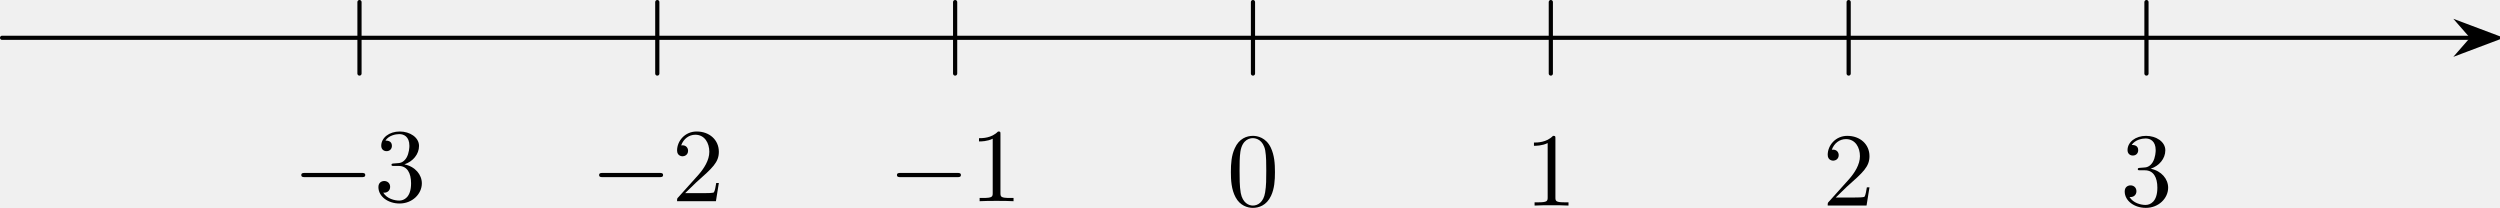
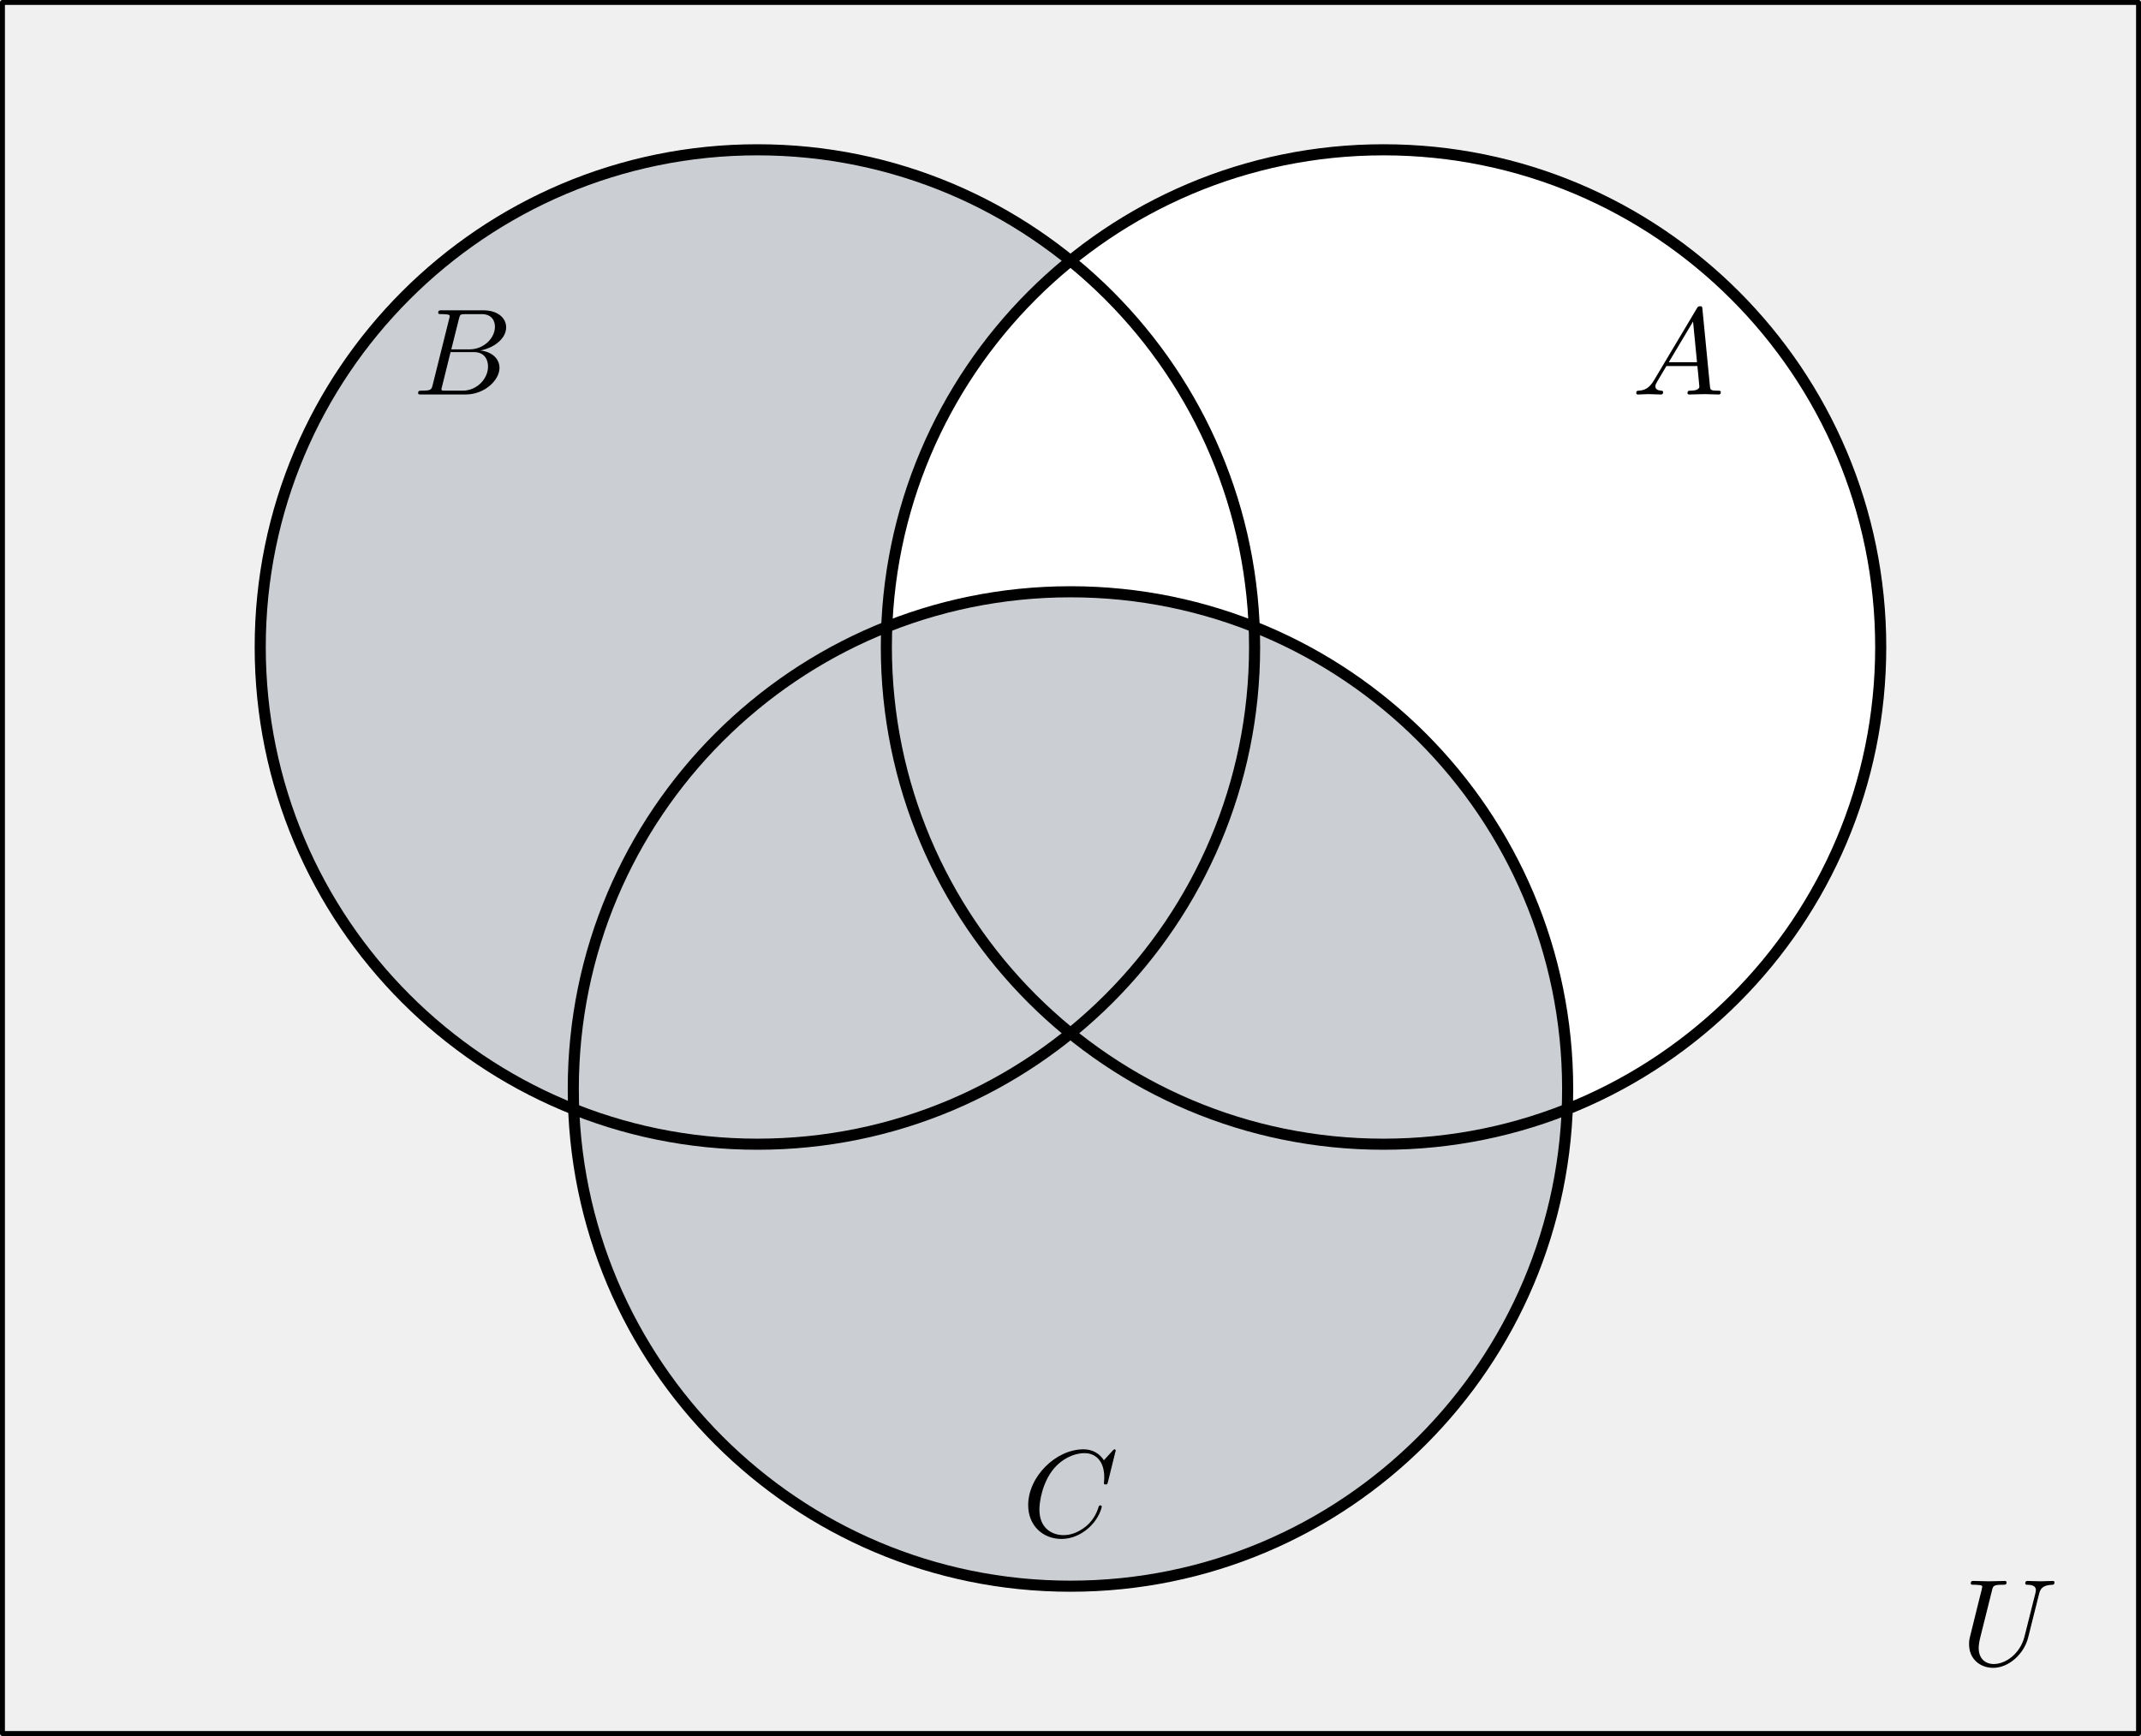
- <svg xmlns="http://www.w3.org/2000/svg" xmlns:xlink="http://www.w3.org/1999/xlink" version="1.1" width="333.118pt" height="27.698pt" viewBox="-0 16.74 333.118 27.698">
+ <svg xmlns="http://www.w3.org/2000/svg" xmlns:xlink="http://www.w3.org/1999/xlink" version="1.1" width="242.244pt" height="196.41pt" viewBox="-0 271.698 242.244 196.41">
  <defs>
-     <use id="g11-48" xlink:href="#g6-48" transform="scale(.913242)" />
-     <use id="g11-49" xlink:href="#g6-49" transform="scale(.913242)" />
-     <use id="g11-50" xlink:href="#g6-50" transform="scale(.913242)" />
-     <use id="g11-51" xlink:href="#g6-51" transform="scale(.913242)" />
-     <path id="g6-48" d="M5.018-3.491C5.018-4.364 4.964-5.236 4.582-6.044C4.08-7.091 3.185-7.265 2.727-7.265C2.073-7.265 1.276-6.982 .829-5.967C.48-5.215 .425-4.364 .425-3.491C.425-2.673 .469-1.691 .916-.862C1.385 .022 2.182 .24 2.716 .24C3.305 .24 4.135 .011 4.615-1.025C4.964-1.778 5.018-2.629 5.018-3.491ZM2.716 0C2.291 0 1.647-.273 1.451-1.32C1.331-1.975 1.331-2.978 1.331-3.622C1.331-4.32 1.331-5.04 1.418-5.629C1.625-6.927 2.444-7.025 2.716-7.025C3.076-7.025 3.796-6.829 4.004-5.749C4.113-5.138 4.113-4.309 4.113-3.622C4.113-2.804 4.113-2.062 3.993-1.364C3.829-.327 3.207 0 2.716 0Z" />
-     <path id="g6-49" d="M3.207-6.982C3.207-7.244 3.207-7.265 2.956-7.265C2.28-6.567 1.32-6.567 .971-6.567V-6.229C1.189-6.229 1.833-6.229 2.4-6.513V-.862C2.4-.469 2.367-.338 1.385-.338H1.036V0C1.418-.033 2.367-.033 2.804-.033S4.189-.033 4.571 0V-.338H4.222C3.24-.338 3.207-.458 3.207-.862V-6.982Z" />
-     <path id="g6-50" d="M1.385-.84L2.542-1.964C4.244-3.469 4.898-4.058 4.898-5.149C4.898-6.393 3.916-7.265 2.585-7.265C1.353-7.265 .545-6.262 .545-5.291C.545-4.68 1.091-4.68 1.124-4.68C1.309-4.68 1.691-4.811 1.691-5.258C1.691-5.542 1.495-5.825 1.113-5.825C1.025-5.825 1.004-5.825 .971-5.815C1.222-6.524 1.811-6.927 2.444-6.927C3.436-6.927 3.905-6.044 3.905-5.149C3.905-4.276 3.36-3.415 2.76-2.738L.665-.404C.545-.284 .545-.262 .545 0H4.593L4.898-1.898H4.625C4.571-1.571 4.495-1.091 4.385-.927C4.309-.84 3.589-.84 3.349-.84H1.385Z" />
-     <path id="g6-51" d="M3.164-3.84C4.058-4.135 4.691-4.898 4.691-5.76C4.691-6.655 3.731-7.265 2.684-7.265C1.582-7.265 .753-6.611 .753-5.782C.753-5.422 .993-5.215 1.309-5.215C1.647-5.215 1.865-5.455 1.865-5.771C1.865-6.316 1.353-6.316 1.189-6.316C1.527-6.851 2.247-6.993 2.64-6.993C3.087-6.993 3.687-6.753 3.687-5.771C3.687-5.64 3.665-5.007 3.382-4.527C3.055-4.004 2.684-3.971 2.411-3.96C2.324-3.949 2.062-3.927 1.985-3.927C1.898-3.916 1.822-3.905 1.822-3.796C1.822-3.676 1.898-3.676 2.084-3.676H2.564C3.458-3.676 3.862-2.935 3.862-1.865C3.862-.382 3.109-.065 2.629-.065C2.16-.065 1.342-.251 .96-.895C1.342-.84 1.68-1.08 1.68-1.495C1.68-1.887 1.385-2.105 1.069-2.105C.807-2.105 .458-1.953 .458-1.473C.458-.48 1.473 .24 2.662 .24C3.993 .24 4.985-.753 4.985-1.865C4.985-2.76 4.298-3.611 3.164-3.84Z" />
-     <path id="g7-0" d="M6.565-2.291C6.735-2.291 6.914-2.291 6.914-2.491S6.735-2.69 6.565-2.69H1.176C1.006-2.69 .827-2.69 .827-2.491S1.006-2.291 1.176-2.291H6.565Z" />
+     <clipPath id="clip1">
+       <path d="M101.394 246.359C101.394 224.168 83.406 206.176 61.215 206.176C39.023 206.176 21.031 224.168 21.031 246.359C21.031 268.551 39.023 286.539 61.215 286.539C83.406 286.539 101.394 268.551 101.394 246.359ZM61.215 246.359" />
+     </clipPath>
+     <clipPath id="clip2" clip-path="url(#clip1)">
+       <path d="M151.996 246.359C151.996 224.168 134.008 206.176 111.812 206.176C89.621 206.176 71.633 224.168 71.633 246.359C71.633 268.551 89.621 286.539 111.812 286.539C134.008 286.539 151.996 268.551 151.996 246.359ZM111.812 246.359" />
+     </clipPath>
+     <clipPath id="clip3">
+       <path d="M101.394 246.359C101.394 224.168 83.406 206.176 61.215 206.176C39.023 206.176 21.031 224.168 21.031 246.359C21.031 268.551 39.023 286.539 61.215 286.539C83.406 286.539 101.394 268.551 101.394 246.359ZM61.215 246.359" />
+     </clipPath>
+     <clipPath id="clip4" clip-path="url(#clip3)">
+       <path d="M151.996 246.359C151.996 224.168 134.008 206.176 111.812 206.176C89.621 206.176 71.633 224.168 71.633 246.359C71.633 268.551 89.621 286.539 111.812 286.539C134.008 286.539 151.996 268.551 151.996 246.359ZM111.812 246.359" />
+     </clipPath>
+     <clipPath id="clip5" clip-path="url(#clip4)">
+       <path d="M126.695 282.074C126.695 259.883 108.707 241.894 86.516 241.894C64.32 241.894 46.332 259.883 46.332 282.074C46.332 304.266 64.32 322.258 86.516 322.258C108.707 322.258 126.695 304.266 126.695 282.074ZM86.516 282.074" />
+     </clipPath>
+     <path id="g9-65" d="M1.783-1.146C1.385-.478 .996-.339 .558-.309C.438-.299 .349-.299 .349-.11C.349-.05 .399 0 .478 0C.747 0 1.056-.03 1.335-.03C1.664-.03 2.012 0 2.331 0C2.391 0 2.521 0 2.521-.189C2.521-.299 2.431-.309 2.361-.309C2.132-.329 1.893-.408 1.893-.658C1.893-.777 1.953-.887 2.032-1.026L2.79-2.301H5.29C5.31-2.092 5.45-.737 5.45-.638C5.45-.339 4.932-.309 4.732-.309C4.593-.309 4.493-.309 4.493-.11C4.493 0 4.613 0 4.633 0C5.041 0 5.469-.03 5.878-.03C6.127-.03 6.755 0 7.004 0C7.064 0 7.183 0 7.183-.199C7.183-.309 7.083-.309 6.954-.309C6.336-.309 6.336-.379 6.306-.667L5.699-6.894C5.679-7.093 5.679-7.133 5.509-7.133C5.35-7.133 5.31-7.064 5.25-6.964L1.783-1.146ZM2.979-2.61L4.941-5.898L5.26-2.61H2.979Z" />
+     <path id="g9-66" d="M1.594-.777C1.494-.389 1.474-.309 .687-.309C.518-.309 .418-.309 .418-.11C.418 0 .508 0 .687 0H4.244C5.818 0 6.994-1.176 6.994-2.152C6.994-2.869 6.416-3.447 5.45-3.557C6.486-3.746 7.532-4.483 7.532-5.43C7.532-6.167 6.874-6.804 5.679-6.804H2.331C2.142-6.804 2.042-6.804 2.042-6.605C2.042-6.496 2.132-6.496 2.321-6.496C2.341-6.496 2.531-6.496 2.7-6.476C2.879-6.456 2.969-6.446 2.969-6.316C2.969-6.276 2.959-6.247 2.929-6.127L1.594-.777ZM3.098-3.646L3.716-6.117C3.806-6.466 3.826-6.496 4.254-6.496H5.539C6.416-6.496 6.625-5.908 6.625-5.469C6.625-4.593 5.768-3.646 4.553-3.646H3.098ZM2.65-.309C2.511-.309 2.491-.309 2.431-.319C2.331-.329 2.301-.339 2.301-.418C2.301-.448 2.301-.468 2.351-.648L3.039-3.427H4.922C5.878-3.427 6.067-2.69 6.067-2.262C6.067-1.275 5.181-.309 4.005-.309H2.65Z" />
+     <path id="g9-67" d="M7.572-6.924C7.572-6.954 7.552-7.024 7.462-7.024C7.432-7.024 7.422-7.014 7.313-6.904L6.615-6.137C6.526-6.276 6.067-7.024 4.961-7.024C2.74-7.024 .498-4.822 .498-2.511C.498-.867 1.674 .219 3.198 .219C4.065 .219 4.822-.179 5.35-.638C6.276-1.455 6.446-2.361 6.446-2.391C6.446-2.491 6.346-2.491 6.326-2.491C6.267-2.491 6.217-2.471 6.197-2.391C6.107-2.102 5.878-1.395 5.191-.817C4.503-.259 3.875-.09 3.357-.09C2.461-.09 1.405-.608 1.405-2.162C1.405-2.73 1.614-4.344 2.61-5.509C3.218-6.217 4.154-6.715 5.041-6.715C6.057-6.715 6.645-5.948 6.645-4.792C6.645-4.394 6.615-4.384 6.615-4.284S6.725-4.184 6.765-4.184C6.894-4.184 6.894-4.204 6.944-4.384L7.572-6.924Z" />
+     <path id="g9-85" d="M6.326-5.758C6.426-6.167 6.605-6.466 7.402-6.496C7.452-6.496 7.572-6.506 7.572-6.695C7.572-6.705 7.572-6.804 7.442-6.804C7.113-6.804 6.765-6.775 6.426-6.775S5.719-6.804 5.39-6.804C5.33-6.804 5.21-6.804 5.21-6.605C5.21-6.496 5.31-6.496 5.39-6.496C5.958-6.486 6.067-6.276 6.067-6.057C6.067-6.027 6.047-5.878 6.037-5.848L5.141-2.291C4.802-.956 3.656-.09 2.66-.09C1.983-.09 1.445-.528 1.445-1.385C1.445-1.405 1.445-1.724 1.554-2.162L2.521-6.037C2.61-6.396 2.63-6.496 3.357-6.496C3.616-6.496 3.696-6.496 3.696-6.695C3.696-6.804 3.587-6.804 3.557-6.804C3.278-6.804 2.56-6.775 2.281-6.775C1.993-6.775 1.285-6.804 .996-6.804C.917-6.804 .807-6.804 .807-6.605C.807-6.496 .897-6.496 1.086-6.496C1.106-6.496 1.295-6.496 1.465-6.476C1.644-6.456 1.733-6.446 1.733-6.316C1.733-6.257 1.624-5.838 1.564-5.609L1.345-4.732C1.255-4.344 .777-2.461 .737-2.271C.667-1.993 .667-1.843 .667-1.694C.667-.478 1.574 .219 2.62 .219C3.875 .219 5.111-.907 5.44-2.222L6.326-5.758Z" />
  </defs>
  <g id="page1" transform="matrix(1.4 0 0 1.4 0 0)">
-     <path d="M.199 15.555H235.246" stroke="#000" fill="none" stroke-width=".399" stroke-linecap="round" stroke-linejoin="round" />
-     <path d="M237.742 15.555L234.171 14.211L235.347 15.555L234.171 16.902Z" />
-     <path d="M237.742 15.555L234.171 14.211L235.347 15.555L234.171 16.902Z" stroke="#000" fill="none" stroke-width=".399" stroke-miterlimit="10" stroke-linecap="round" />
-     <path d="M34.215 18.957V12.156" stroke="#000" fill="none" stroke-width=".399" stroke-miterlimit="10" stroke-linecap="round" stroke-linejoin="round" />
-     <g transform="matrix(1 0 0 1 -91.4055 15.5511)">
-       <use x="119.254" y="15.556" xlink:href="#g7-0" />
-       <use x="127.003" y="15.556" xlink:href="#g11-51" />
+     <path d="M.199 334.164V194.269H172.832V334.164Z" stroke="#000" fill="none" stroke-width=".399" stroke-linecap="round" stroke-linejoin="round" />
+     <g transform="matrix(1 0 0 1 71.9548 68.885)">
+       <use x="86.514" y="259.752" xlink:href="#g9-85" />
    </g>
-     <path d="M62.559 18.957V12.156" stroke="#000" fill="none" stroke-width=".399" stroke-miterlimit="10" stroke-linecap="round" stroke-linejoin="round" />
-     <g transform="matrix(1 0 0 1 -63.0587 15.5511)">
-       <use x="119.254" y="15.556" xlink:href="#g7-0" />
-       <use x="127.003" y="15.556" xlink:href="#g11-50" />
+     <path d="M-2.777 337.141V191.293H175.809V337.141Z" fill="#cbced3" clip-path="url(#clip1)" />
+     <path d="M-2.777 337.141V191.293H175.809V337.141Z" fill="#fff" clip-path="url(#clip2)" />
+     <path d="M-2.777 337.141V191.293H175.809V337.141Z" fill="#cbced3" clip-path="url(#clip5)" />
+     <path d="M101.394 246.359C101.394 224.168 83.406 206.176 61.215 206.176C39.023 206.176 21.031 224.168 21.031 246.359C21.031 268.551 39.023 286.539 61.215 286.539C83.406 286.539 101.394 268.551 101.394 246.359Z" stroke="#000" fill="none" stroke-width=".897" stroke-miterlimit="10" stroke-linecap="round" stroke-linejoin="round" />
+     <path d="M151.996 246.359C151.996 224.168 134.008 206.176 111.812 206.176C89.621 206.176 71.633 224.168 71.633 246.359C71.633 268.551 89.621 286.539 111.812 286.539C134.008 286.539 151.996 268.551 151.996 246.359Z" stroke="#000" fill="none" stroke-width=".897" stroke-miterlimit="10" stroke-linecap="round" stroke-linejoin="round" />
+     <path d="M126.695 282.074C126.695 259.883 108.707 241.894 86.516 241.894C64.32 241.894 46.332 259.883 46.332 282.074C46.332 304.266 64.32 322.258 86.516 322.258C108.707 322.258 126.695 304.266 126.695 282.074Z" stroke="#000" fill="none" stroke-width=".897" stroke-miterlimit="10" stroke-linecap="round" stroke-linejoin="round" />
+     <g transform="matrix(1 0 0 1 -53.1391 -33.801)">
+       <use x="86.514" y="259.752" xlink:href="#g9-66" />
    </g>
-     <path d="M90.906 18.957V12.156" stroke="#000" fill="none" stroke-width=".399" stroke-miterlimit="10" stroke-linecap="round" stroke-linejoin="round" />
-     <g transform="matrix(1 0 0 1 -34.7119 15.5511)">
-       <use x="119.254" y="15.556" xlink:href="#g7-0" />
-       <use x="127.003" y="15.556" xlink:href="#g11-49" />
+     <g transform="matrix(1 0 0 1 45.3748 -33.801)">
+       <use x="86.514" y="259.752" xlink:href="#g9-65" />
    </g>
-     <path d="M119.254 18.957V12.156" stroke="#000" fill="none" stroke-width=".399" stroke-miterlimit="10" stroke-linecap="round" stroke-linejoin="round" />
-     <g transform="matrix(1 0 0 1 -2.491 15.9662)">
-       <use x="119.254" y="15.556" xlink:href="#g11-48" />
-     </g>
-     <path d="M147.602 18.957V12.156" stroke="#000" fill="none" stroke-width=".399" stroke-miterlimit="10" stroke-linecap="round" stroke-linejoin="round" />
-     <g transform="matrix(1 0 0 1 25.856 15.9662)">
-       <use x="119.254" y="15.556" xlink:href="#g11-49" />
-     </g>
-     <path d="M175.949 18.957V12.156" stroke="#000" fill="none" stroke-width=".399" stroke-miterlimit="10" stroke-linecap="round" stroke-linejoin="round" />
-     <g transform="matrix(1 0 0 1 54.203 15.9662)">
-       <use x="119.254" y="15.556" xlink:href="#g11-50" />
-     </g>
-     <path d="M204.293 18.957V12.156" stroke="#000" fill="none" stroke-width=".399" stroke-miterlimit="10" stroke-linecap="round" stroke-linejoin="round" />
-     <g transform="matrix(1 0 0 1 82.55 15.9662)">
-       <use x="119.254" y="15.556" xlink:href="#g11-51" />
+     <g transform="matrix(1 0 0 1 -3.9166 58.468)">
+       <use x="86.514" y="259.752" xlink:href="#g9-67" />
    </g>
  </g>
</svg>
